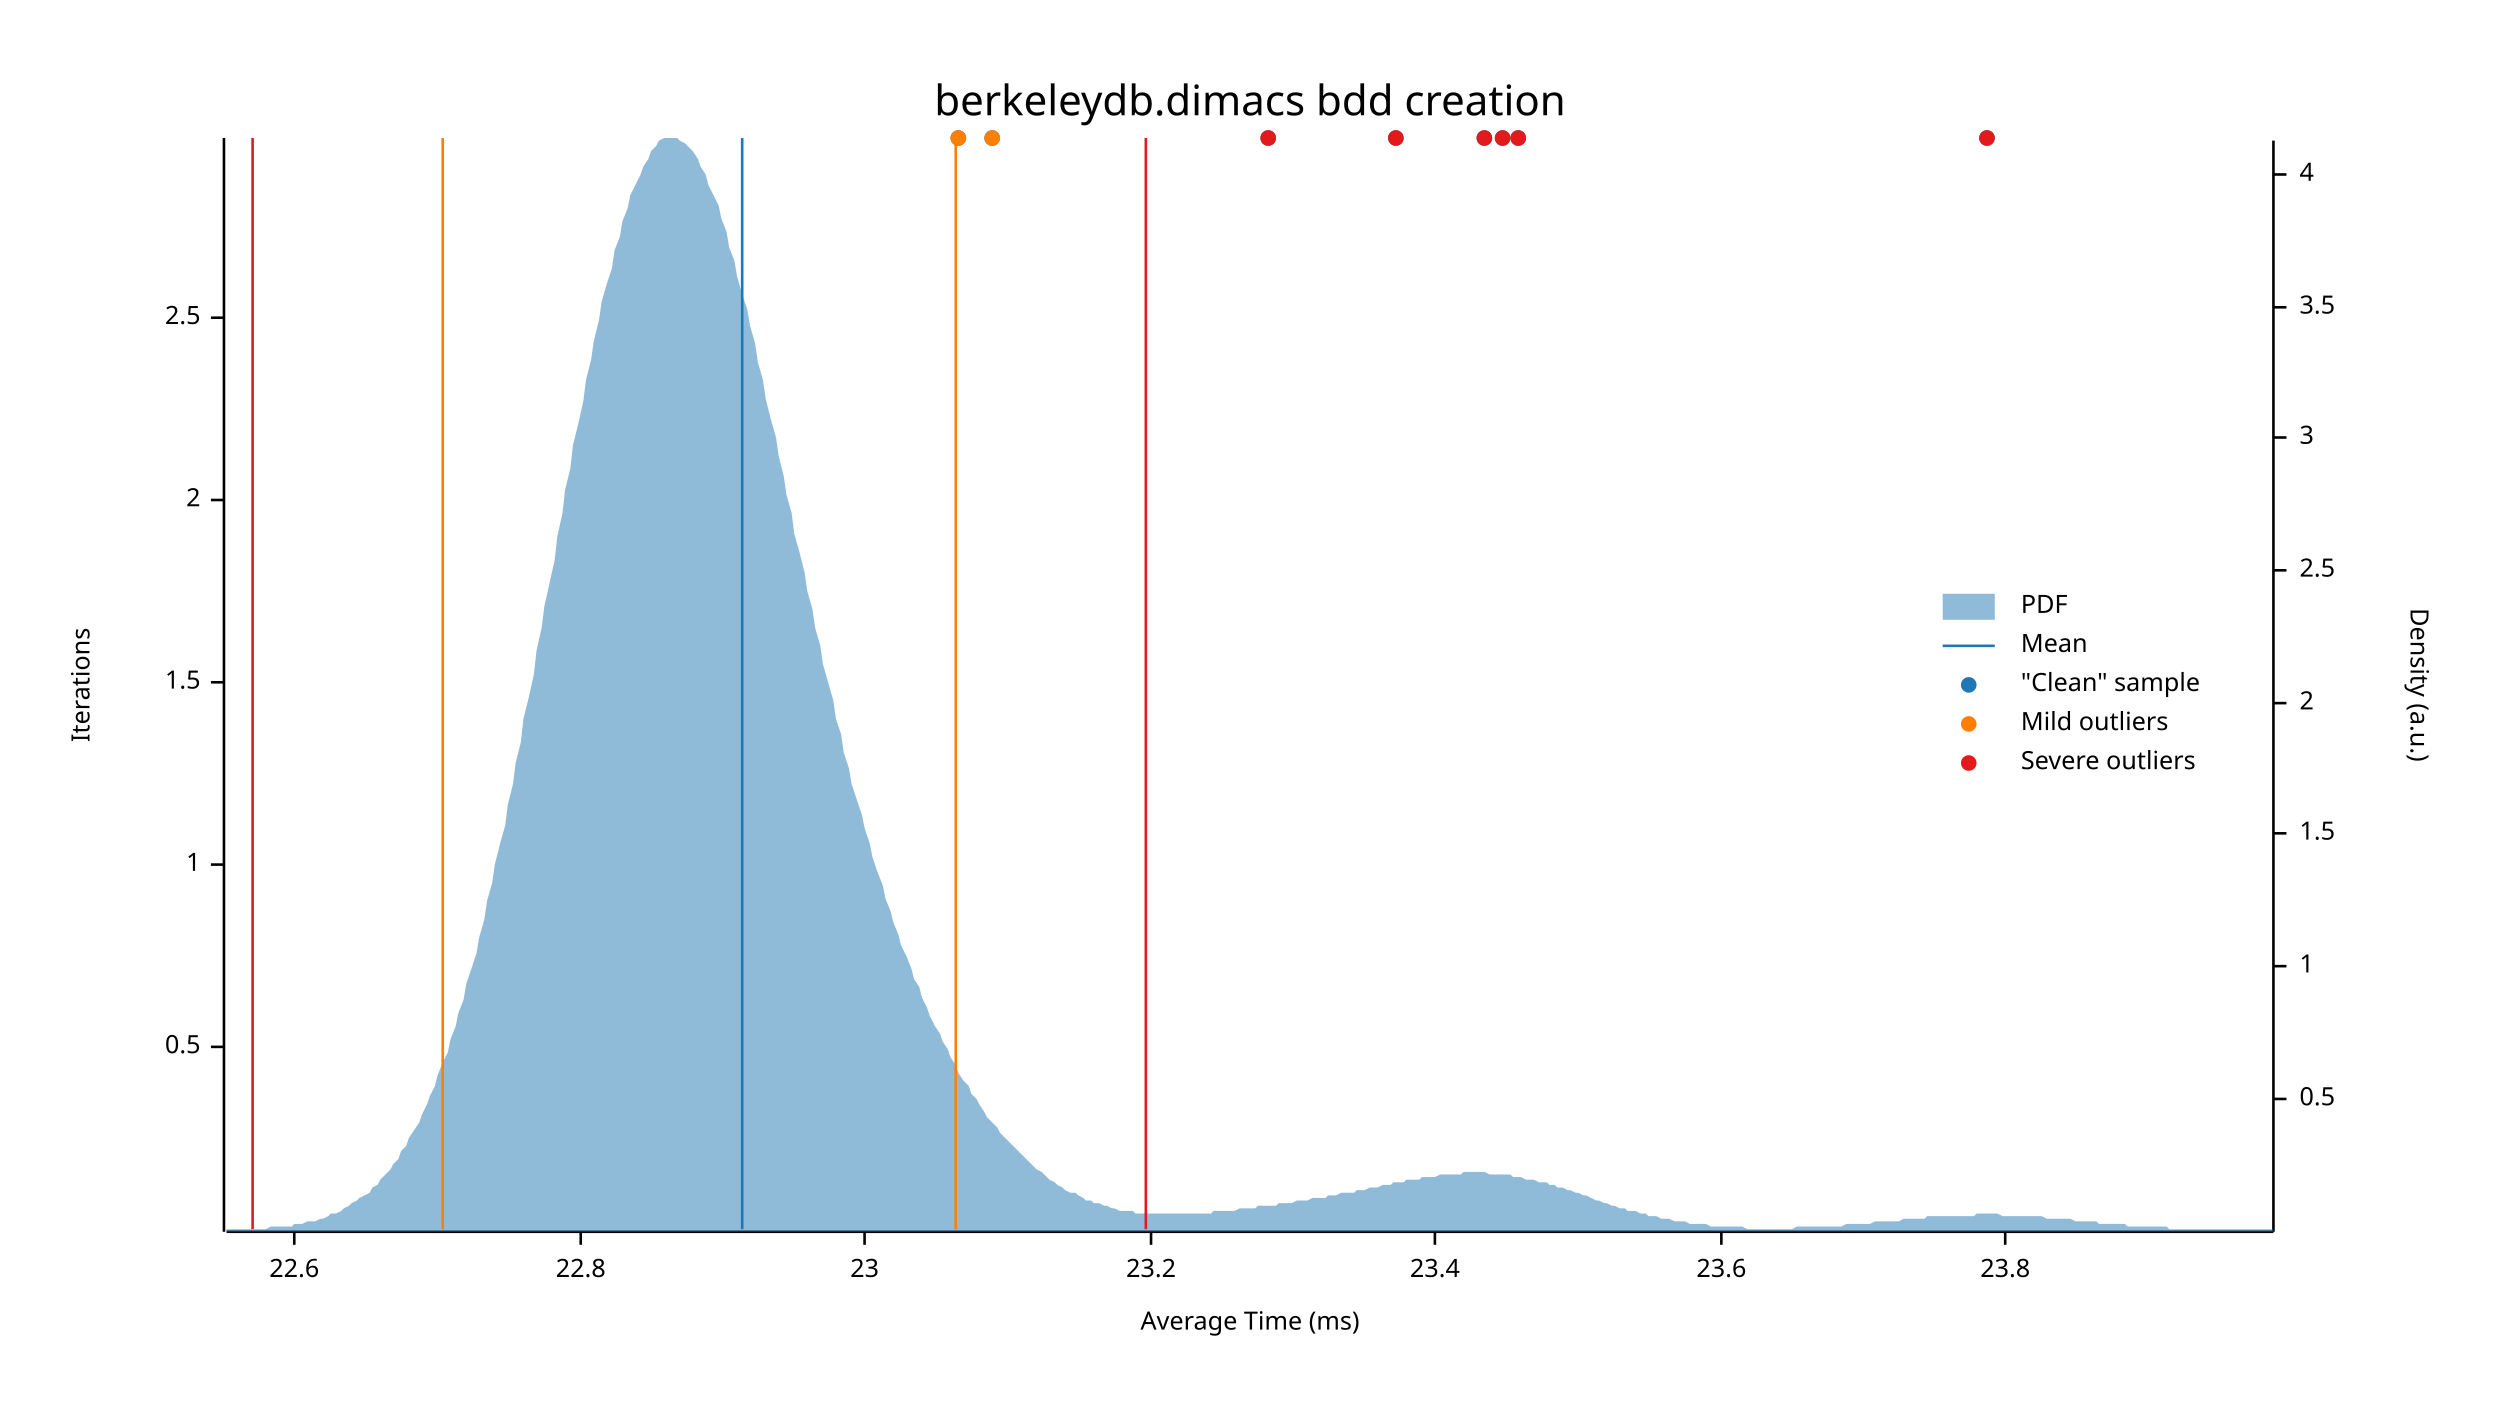
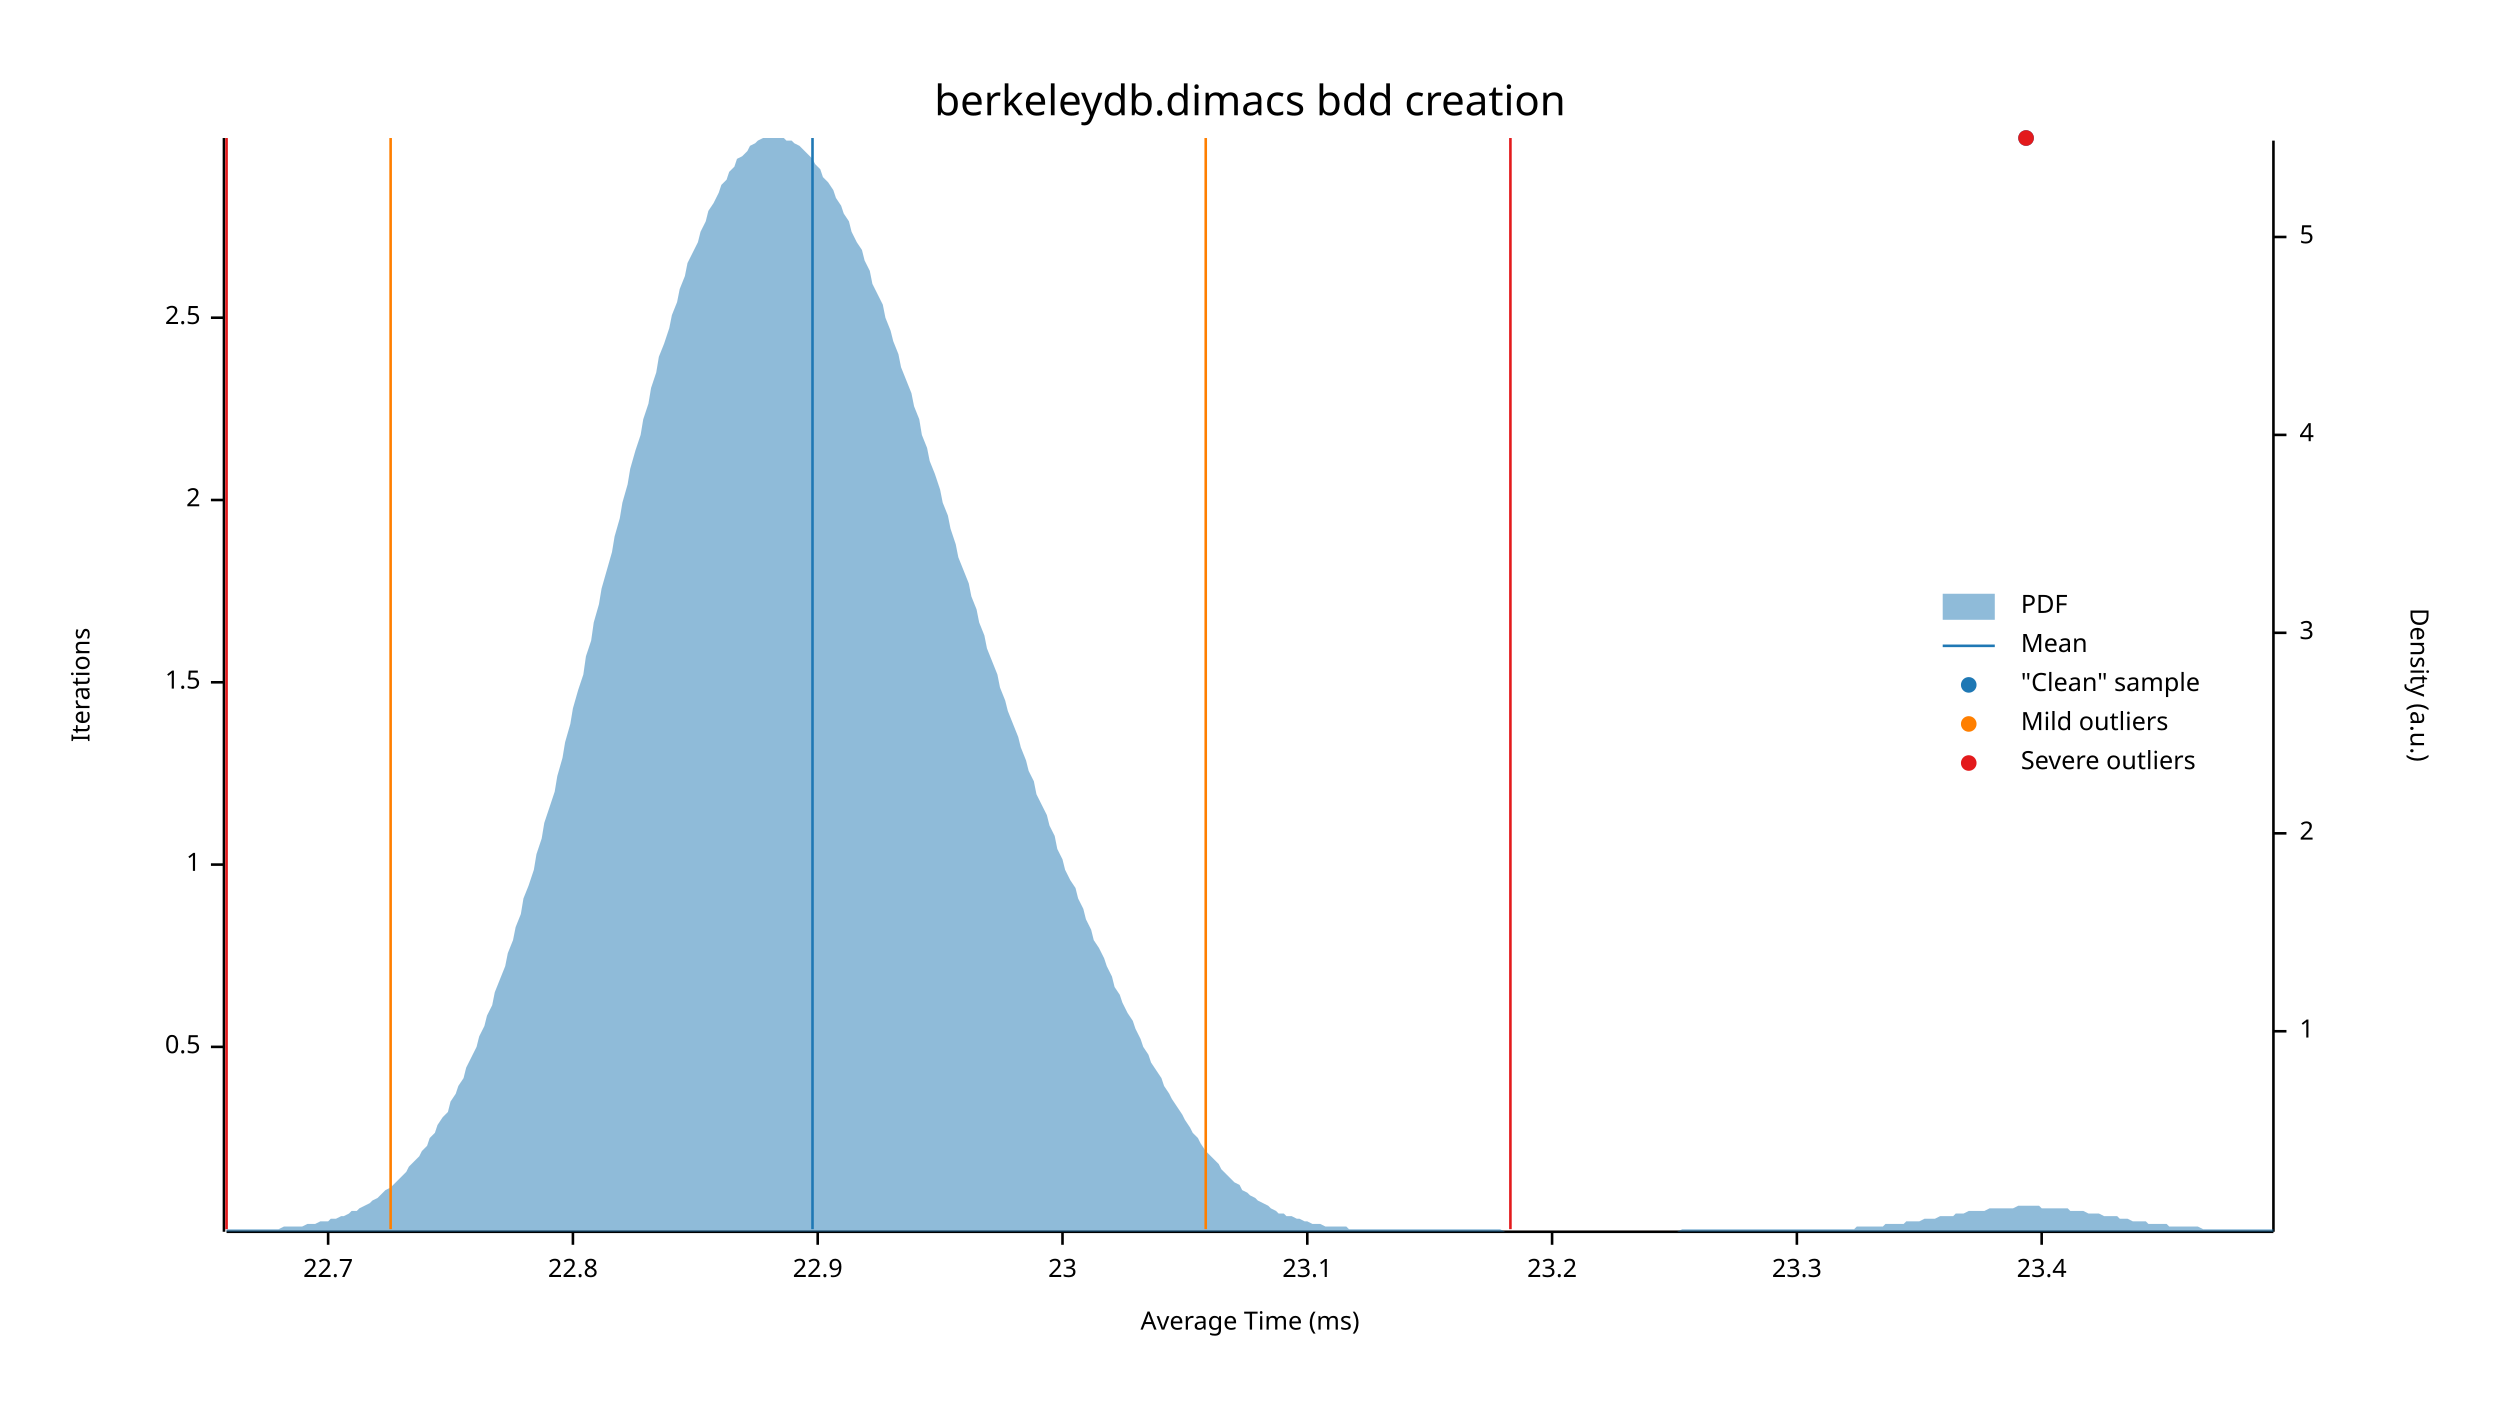
<svg xmlns="http://www.w3.org/2000/svg" width="960" height="540" viewBox="0 0 960 540">
  <text x="480" y="32" dy="0.76em" text-anchor="middle" font-family="sans-serif" font-size="16.129" opacity="1" fill="#000000">
berkeleydb.dimacs bdd creation
</text>
  <text x="27" y="263" dy="0.76em" text-anchor="middle" font-family="sans-serif" font-size="9.677" opacity="1" fill="#000000" transform="rotate(270, 27, 263)">
Iterations
</text>
  <text x="480" y="513" dy="-0.5ex" text-anchor="middle" font-family="sans-serif" font-size="9.677" opacity="1" fill="#000000">
Average Time (ms)
</text>
  <polyline fill="none" opacity="1" stroke="#000000" stroke-width="1" points="86,53 86,473 " />
  <text x="77" y="402" dy="0.5ex" text-anchor="end" font-family="sans-serif" font-size="9.677" opacity="1" fill="#000000">
0.5
</text>
  <polyline fill="none" opacity="1" stroke="#000000" stroke-width="1" points="81,402 86,402 " />
  <text x="77" y="332" dy="0.5ex" text-anchor="end" font-family="sans-serif" font-size="9.677" opacity="1" fill="#000000">
1
</text>
  <polyline fill="none" opacity="1" stroke="#000000" stroke-width="1" points="81,332 86,332 " />
  <text x="77" y="262" dy="0.5ex" text-anchor="end" font-family="sans-serif" font-size="9.677" opacity="1" fill="#000000">
1.5
</text>
  <polyline fill="none" opacity="1" stroke="#000000" stroke-width="1" points="81,262 86,262 " />
  <text x="77" y="192" dy="0.5ex" text-anchor="end" font-family="sans-serif" font-size="9.677" opacity="1" fill="#000000">
2
</text>
  <polyline fill="none" opacity="1" stroke="#000000" stroke-width="1" points="81,192 86,192 " />
  <text x="77" y="122" dy="0.5ex" text-anchor="end" font-family="sans-serif" font-size="9.677" opacity="1" fill="#000000">
2.5
</text>
  <polyline fill="none" opacity="1" stroke="#000000" stroke-width="1" points="81,122 86,122 " />
  <polyline fill="none" opacity="1" stroke="#000000" stroke-width="1" points="87,473 873,473 " />
-   <text x="113" y="483" dy="0.76em" text-anchor="middle" font-family="sans-serif" font-size="9.677" opacity="1" fill="#000000">
- 22.6
+   <text x="126" y="483" dy="0.76em" text-anchor="middle" font-family="sans-serif" font-size="9.677" opacity="1" fill="#000000">
+ 22.7
</text>
-   <polyline fill="none" opacity="1" stroke="#000000" stroke-width="1" points="113,473 113,478 " />
-   <text x="223" y="483" dy="0.76em" text-anchor="middle" font-family="sans-serif" font-size="9.677" opacity="1" fill="#000000">
+   <polyline fill="none" opacity="1" stroke="#000000" stroke-width="1" points="126,473 126,478 " />
+   <text x="220" y="483" dy="0.76em" text-anchor="middle" font-family="sans-serif" font-size="9.677" opacity="1" fill="#000000">
22.8
</text>
-   <polyline fill="none" opacity="1" stroke="#000000" stroke-width="1" points="223,473 223,478 " />
-   <text x="332" y="483" dy="0.76em" text-anchor="middle" font-family="sans-serif" font-size="9.677" opacity="1" fill="#000000">
+   <polyline fill="none" opacity="1" stroke="#000000" stroke-width="1" points="220,473 220,478 " />
+   <text x="314" y="483" dy="0.76em" text-anchor="middle" font-family="sans-serif" font-size="9.677" opacity="1" fill="#000000">
+ 22.9
+ </text>
+   <polyline fill="none" opacity="1" stroke="#000000" stroke-width="1" points="314,473 314,478 " />
+   <text x="408" y="483" dy="0.76em" text-anchor="middle" font-family="sans-serif" font-size="9.677" opacity="1" fill="#000000">
23
</text>
-   <polyline fill="none" opacity="1" stroke="#000000" stroke-width="1" points="332,473 332,478 " />
-   <text x="442" y="483" dy="0.76em" text-anchor="middle" font-family="sans-serif" font-size="9.677" opacity="1" fill="#000000">
+   <polyline fill="none" opacity="1" stroke="#000000" stroke-width="1" points="408,473 408,478 " />
+   <text x="502" y="483" dy="0.76em" text-anchor="middle" font-family="sans-serif" font-size="9.677" opacity="1" fill="#000000">
+ 23.1
+ </text>
+   <polyline fill="none" opacity="1" stroke="#000000" stroke-width="1" points="502,473 502,478 " />
+   <text x="596" y="483" dy="0.76em" text-anchor="middle" font-family="sans-serif" font-size="9.677" opacity="1" fill="#000000">
23.2
</text>
-   <polyline fill="none" opacity="1" stroke="#000000" stroke-width="1" points="442,473 442,478 " />
-   <text x="551" y="483" dy="0.76em" text-anchor="middle" font-family="sans-serif" font-size="9.677" opacity="1" fill="#000000">
+   <polyline fill="none" opacity="1" stroke="#000000" stroke-width="1" points="596,473 596,478 " />
+   <text x="690" y="483" dy="0.76em" text-anchor="middle" font-family="sans-serif" font-size="9.677" opacity="1" fill="#000000">
+ 23.3
+ </text>
+   <polyline fill="none" opacity="1" stroke="#000000" stroke-width="1" points="690,473 690,478 " />
+   <text x="784" y="483" dy="0.76em" text-anchor="middle" font-family="sans-serif" font-size="9.677" opacity="1" fill="#000000">
23.4
</text>
-   <polyline fill="none" opacity="1" stroke="#000000" stroke-width="1" points="551,473 551,478 " />
-   <text x="661" y="483" dy="0.76em" text-anchor="middle" font-family="sans-serif" font-size="9.677" opacity="1" fill="#000000">
- 23.6
- </text>
-   <polyline fill="none" opacity="1" stroke="#000000" stroke-width="1" points="661,473 661,478 " />
-   <text x="770" y="483" dy="0.76em" text-anchor="middle" font-family="sans-serif" font-size="9.677" opacity="1" fill="#000000">
- 23.8
- </text>
-   <polyline fill="none" opacity="1" stroke="#000000" stroke-width="1" points="770,473 770,478 " />
+   <polyline fill="none" opacity="1" stroke="#000000" stroke-width="1" points="784,473 784,478 " />
  <text x="933" y="263" dy="0.76em" text-anchor="middle" font-family="sans-serif" font-size="9.677" opacity="1" fill="#000000" transform="rotate(90, 933, 263)">
Density (a.u.)
</text>
  <polyline fill="none" opacity="1" stroke="#000000" stroke-width="1" points="873,54 873,473 " />
-   <text x="883" y="422" dy="0.5ex" text-anchor="start" font-family="sans-serif" font-size="9.677" opacity="1" fill="#000000">
- 0.5
- </text>
-   <polyline fill="none" opacity="1" stroke="#000000" stroke-width="1" points="873,422 878,422 " />
-   <text x="883" y="371" dy="0.5ex" text-anchor="start" font-family="sans-serif" font-size="9.677" opacity="1" fill="#000000">
+   <text x="883" y="396" dy="0.5ex" text-anchor="start" font-family="sans-serif" font-size="9.677" opacity="1" fill="#000000">
1
</text>
-   <polyline fill="none" opacity="1" stroke="#000000" stroke-width="1" points="873,371 878,371 " />
+   <polyline fill="none" opacity="1" stroke="#000000" stroke-width="1" points="873,396 878,396 " />
  <text x="883" y="320" dy="0.5ex" text-anchor="start" font-family="sans-serif" font-size="9.677" opacity="1" fill="#000000">
- 1.5
+ 2
</text>
  <polyline fill="none" opacity="1" stroke="#000000" stroke-width="1" points="873,320 878,320 " />
-   <text x="883" y="270" dy="0.5ex" text-anchor="start" font-family="sans-serif" font-size="9.677" opacity="1" fill="#000000">
- 2
- </text>
-   <polyline fill="none" opacity="1" stroke="#000000" stroke-width="1" points="873,270 878,270 " />
-   <text x="883" y="219" dy="0.5ex" text-anchor="start" font-family="sans-serif" font-size="9.677" opacity="1" fill="#000000">
- 2.5
- </text>
-   <polyline fill="none" opacity="1" stroke="#000000" stroke-width="1" points="873,219 878,219 " />
-   <text x="883" y="168" dy="0.5ex" text-anchor="start" font-family="sans-serif" font-size="9.677" opacity="1" fill="#000000">
+   <text x="883" y="243" dy="0.5ex" text-anchor="start" font-family="sans-serif" font-size="9.677" opacity="1" fill="#000000">
3
</text>
-   <polyline fill="none" opacity="1" stroke="#000000" stroke-width="1" points="873,168 878,168 " />
-   <text x="883" y="118" dy="0.5ex" text-anchor="start" font-family="sans-serif" font-size="9.677" opacity="1" fill="#000000">
- 3.5
- </text>
-   <polyline fill="none" opacity="1" stroke="#000000" stroke-width="1" points="873,118 878,118 " />
-   <text x="883" y="67" dy="0.5ex" text-anchor="start" font-family="sans-serif" font-size="9.677" opacity="1" fill="#000000">
+   <polyline fill="none" opacity="1" stroke="#000000" stroke-width="1" points="873,243 878,243 " />
+   <text x="883" y="167" dy="0.5ex" text-anchor="start" font-family="sans-serif" font-size="9.677" opacity="1" fill="#000000">
4
</text>
-   <polyline fill="none" opacity="1" stroke="#000000" stroke-width="1" points="873,67 878,67 " />
-   <polygon opacity="0.5" fill="#1F78B4" points="87,472 88,472 90,472 91,472 93,472 94,472 96,472 98,472 99,472 101,472 102,472 104,471 105,471 107,471 109,471 110,471 112,471 113,470 115,470 116,470 118,469 120,469 121,469 123,468 124,468 126,467 127,466 129,466 131,465 132,464 134,463 135,462 137,461 138,460 140,459 142,458 143,456 145,455 146,453 148,451 150,449 151,447 153,445 154,442 156,440 157,437 159,434 161,431 162,428 164,424 165,421 167,417 168,413 170,408 172,404 173,399 175,394 176,389 178,384 179,378 181,372 183,366 184,360 186,353 187,346 189,339 190,332 192,324 194,317 195,309 197,301 198,293 200,285 201,276 203,268 205,259 206,250 208,241 209,233 211,224 213,215 214,206 216,197 217,188 219,180 220,171 222,163 224,154 225,146 227,138 228,131 230,123 231,116 233,109 235,103 236,96 238,91 239,85 241,80 242,75 244,71 246,67 247,64 249,61 250,58 252,56 253,54 255,53 257,53 258,53 260,53 261,54 263,55 264,56 266,58 268,61 269,64 271,67 272,71 274,75 276,79 277,84 279,89 280,95 282,100 283,106 285,113 287,119 288,125 290,132 291,139 293,146 294,153 296,161 298,168 299,175 301,183 302,190 304,197 305,205 307,212 309,220 310,227 312,234 313,241 315,248 316,255 318,262 320,269 321,276 323,282 324,289 326,295 327,301 329,307 331,313 332,318 334,324 335,329 337,335 339,340 340,345 342,350 343,354 345,359 346,363 348,367 350,372 351,376 353,379 354,383 356,387 357,390 359,394 361,397 362,400 364,403 365,406 367,409 368,412 370,415 372,417 373,420 375,422 376,424 378,427 379,429 381,431 383,433 384,435 386,437 387,438 389,440 391,442 392,443 394,445 395,446 397,448 398,449 400,450 402,452 403,453 405,454 406,455 408,456 409,457 411,458 413,458 414,459 416,460 417,461 419,461 420,462 422,462 424,463 425,463 427,464 428,464 430,465 431,465 433,465 435,465 436,466 438,466 439,466 441,466 442,466 444,466 446,466 447,466 449,466 450,466 452,466 454,466 455,466 457,466 458,466 460,466 461,466 463,466 465,466 466,465 468,465 469,465 471,465 472,465 474,465 476,464 477,464 479,464 480,464 482,464 483,463 485,463 487,463 488,463 490,463 491,462 493,462 494,462 496,462 498,461 499,461 501,461 502,461 504,460 505,460 507,460 509,460 510,459 512,459 513,459 515,458 517,458 518,458 520,458 521,457 523,457 524,457 526,456 528,456 529,456 531,455 532,455 534,455 535,454 537,454 539,454 540,453 542,453 543,453 545,453 546,452 548,452 550,452 551,452 553,451 554,451 556,451 557,451 559,451 561,451 562,450 564,450 565,450 567,450 568,450 570,450 572,451 573,451 575,451 576,451 578,451 580,451 581,452 583,452 584,452 586,453 587,453 589,453 591,454 592,454 594,454 595,455 597,455 598,456 600,456 602,457 603,457 605,458 606,458 608,459 609,459 611,460 613,461 614,461 616,462 617,462 619,463 620,463 622,464 624,464 625,465 627,465 628,465 630,466 632,466 633,467 635,467 636,467 638,468 639,468 641,468 643,469 644,469 646,469 647,469 649,470 650,470 652,470 654,470 655,470 657,471 658,471 660,471 661,471 663,471 665,471 666,471 668,471 669,471 671,472 672,472 674,472 676,472 677,472 679,472 680,472 682,472 683,472 685,472 687,472 688,472 690,471 691,471 693,471 695,471 696,471 698,471 699,471 701,471 702,471 704,471 706,471 707,471 709,470 710,470 712,470 713,470 715,470 717,470 718,470 720,469 721,469 723,469 724,469 726,469 728,469 729,469 731,468 732,468 734,468 735,468 737,468 739,468 740,467 742,467 743,467 745,467 746,467 748,467 750,467 751,467 753,467 754,467 756,467 758,467 759,466 761,466 762,466 764,466 765,466 767,466 769,467 770,467 772,467 773,467 775,467 776,467 778,467 780,467 781,467 783,467 784,467 786,468 787,468 789,468 791,468 792,468 794,468 795,468 797,469 798,469 800,469 802,469 803,469 805,469 806,470 808,470 809,470 811,470 813,470 814,470 816,470 817,471 819,471 821,471 822,471 824,471 825,471 827,471 828,471 830,471 832,471 833,472 835,472 836,472 838,472 839,472 841,472 843,472 844,472 846,472 847,472 849,472 850,472 852,472 854,472 855,472 857,472 858,472 860,472 861,472 863,472 865,472 866,472 868,472 869,472 871,472 873,472 873,473 87,473 " />
-   <polyline fill="none" opacity="1" stroke="#1F78B4" stroke-width="1" points="285,472 285,53 " />
-   <polyline fill="none" opacity="1" stroke="#FF7F00" stroke-width="1" points="170,472 170,53 " />
-   <polyline fill="none" opacity="1" stroke="#FF7F00" stroke-width="1" points="367,472 367,53 " />
-   <polyline fill="none" opacity="1" stroke="#E31A1C" stroke-width="1" points="97,472 97,53 " />
-   <polyline fill="none" opacity="1" stroke="#E31A1C" stroke-width="1" points="440,472 440,53 " />
-   <circle cx="487" cy="53" r="3" opacity="1" fill="#1F78B4" stroke="none" stroke-width="1" />
-   <circle cx="368" cy="53" r="3" opacity="1" fill="#1F78B4" stroke="none" stroke-width="1" />
-   <circle cx="577" cy="53" r="3" opacity="1" fill="#1F78B4" stroke="none" stroke-width="1" />
-   <circle cx="583" cy="53" r="3" opacity="1" fill="#1F78B4" stroke="none" stroke-width="1" />
-   <circle cx="763" cy="53" r="3" opacity="1" fill="#1F78B4" stroke="none" stroke-width="1" />
-   <circle cx="536" cy="53" r="3" opacity="1" fill="#1F78B4" stroke="none" stroke-width="1" />
-   <circle cx="381" cy="53" r="3" opacity="1" fill="#1F78B4" stroke="none" stroke-width="1" />
-   <circle cx="570" cy="53" r="3" opacity="1" fill="#1F78B4" stroke="none" stroke-width="1" />
-   <circle cx="368" cy="53" r="3" opacity="1" fill="#FF7F00" stroke="none" stroke-width="1" />
-   <circle cx="381" cy="53" r="3" opacity="1" fill="#FF7F00" stroke="none" stroke-width="1" />
-   <circle cx="487" cy="53" r="3" opacity="1" fill="#E31A1C" stroke="none" stroke-width="1" />
-   <circle cx="577" cy="53" r="3" opacity="1" fill="#E31A1C" stroke="none" stroke-width="1" />
-   <circle cx="583" cy="53" r="3" opacity="1" fill="#E31A1C" stroke="none" stroke-width="1" />
-   <circle cx="763" cy="53" r="3" opacity="1" fill="#E31A1C" stroke="none" stroke-width="1" />
-   <circle cx="536" cy="53" r="3" opacity="1" fill="#E31A1C" stroke="none" stroke-width="1" />
-   <circle cx="570" cy="53" r="3" opacity="1" fill="#E31A1C" stroke="none" stroke-width="1" />
+   <polyline fill="none" opacity="1" stroke="#000000" stroke-width="1" points="873,167 878,167 " />
+   <text x="883" y="91" dy="0.5ex" text-anchor="start" font-family="sans-serif" font-size="9.677" opacity="1" fill="#000000">
+ 5
+ </text>
+   <polyline fill="none" opacity="1" stroke="#000000" stroke-width="1" points="873,91 878,91 " />
+   <polygon opacity="0.5" fill="#1F78B4" points="87,472 88,472 90,472 91,472 93,472 94,472 96,472 98,472 99,472 101,472 102,472 104,472 105,472 107,472 109,471 110,471 112,471 113,471 115,471 116,471 118,470 120,470 121,470 123,469 124,469 126,469 127,468 129,468 131,467 132,467 134,466 135,465 137,465 138,464 140,463 142,462 143,461 145,460 146,459 148,457 150,456 151,455 153,453 154,452 156,450 157,448 159,446 161,444 162,442 164,440 165,437 167,435 168,432 170,429 172,427 173,423 175,420 176,417 178,414 179,410 181,406 183,402 184,398 186,394 187,390 189,386 190,381 192,376 194,371 195,366 197,361 198,356 200,351 201,345 203,340 205,334 206,328 208,322 209,316 211,310 213,304 214,298 216,291 217,285 219,278 220,272 222,265 224,259 225,252 227,246 228,239 230,232 231,226 233,219 235,212 236,206 238,199 239,193 241,186 242,180 244,173 246,167 247,161 249,155 250,149 252,143 253,137 255,132 257,126 258,121 260,116 261,111 263,106 264,101 266,97 268,93 269,89 271,85 272,81 274,78 276,74 277,71 279,69 280,66 282,64 283,61 285,60 287,58 288,56 290,55 291,54 293,53 294,53 296,53 298,53 299,53 301,53 302,54 304,54 305,55 307,56 309,58 310,59 312,61 313,63 315,65 316,68 318,70 320,73 321,76 323,79 324,82 326,85 327,89 329,93 331,96 332,100 334,104 335,109 337,113 339,117 340,122 342,127 343,131 345,136 346,141 348,146 350,151 351,156 353,161 354,167 356,172 357,177 359,182 361,188 362,193 364,198 365,203 367,209 368,214 370,219 372,224 373,229 375,234 376,239 378,244 379,249 381,254 383,259 384,264 386,269 387,273 389,278 391,283 392,287 394,292 395,296 397,300 398,305 400,309 402,313 403,317 405,321 406,326 408,330 409,334 411,338 413,341 414,345 416,349 417,353 419,357 420,361 422,364 424,368 425,371 427,375 428,379 430,382 431,385 433,389 435,392 436,395 438,399 439,402 441,405 442,408 444,411 446,414 447,417 449,420 450,422 452,425 454,428 455,430 457,433 458,435 460,437 461,439 463,442 465,444 466,445 468,447 469,449 471,451 472,452 474,454 476,455 477,457 479,458 480,459 482,460 483,461 485,462 487,463 488,464 490,465 491,466 493,466 494,467 496,467 498,468 499,468 501,469 502,469 504,470 505,470 507,470 509,471 510,471 512,471 513,471 515,471 517,471 518,472 520,472 521,472 523,472 524,472 526,472 528,472 529,472 531,472 532,472 534,472 535,472 537,472 539,472 540,472 542,472 543,472 545,472 546,472 548,472 550,472 551,472 553,472 554,472 556,472 557,472 559,472 561,472 562,472 564,472 565,472 567,472 568,472 570,472 572,472 573,472 575,472 576,472 578,473 580,473 581,473 583,473 584,473 586,473 587,473 589,473 591,473 592,473 594,473 595,473 597,473 598,473 600,473 602,473 603,473 605,473 606,473 608,473 609,473 611,473 613,473 614,473 616,473 617,473 619,473 620,473 622,473 624,473 625,473 627,473 628,473 630,473 632,473 633,473 635,473 636,473 638,473 639,473 641,473 643,473 644,473 646,472 647,472 649,472 650,472 652,472 654,472 655,472 657,472 658,472 660,472 661,472 663,472 665,472 666,472 668,472 669,472 671,472 672,472 674,472 676,472 677,472 679,472 680,472 682,472 683,472 685,472 687,472 688,472 690,472 691,472 693,472 695,472 696,472 698,472 699,472 701,472 702,472 704,472 706,472 707,472 709,472 710,472 712,472 713,471 715,471 717,471 718,471 720,471 721,471 723,471 724,470 726,470 728,470 729,470 731,470 732,469 734,469 735,469 737,469 739,468 740,468 742,468 743,468 745,467 746,467 748,467 750,467 751,466 753,466 754,466 756,465 758,465 759,465 761,465 762,465 764,464 765,464 767,464 769,464 770,464 772,464 773,464 775,463 776,463 778,463 780,463 781,463 783,463 784,464 786,464 787,464 789,464 791,464 792,464 794,464 795,465 797,465 798,465 800,465 802,466 803,466 805,466 806,466 808,467 809,467 811,467 813,467 814,468 816,468 817,468 819,469 821,469 822,469 824,469 825,470 827,470 828,470 830,470 832,470 833,471 835,471 836,471 838,471 839,471 841,471 843,471 844,471 846,472 847,472 849,472 850,472 852,472 854,472 855,472 857,472 858,472 860,472 861,472 863,472 865,472 866,472 868,472 869,472 871,472 873,472 873,473 87,473 " />
+   <polyline fill="none" opacity="1" stroke="#1F78B4" stroke-width="1" points="312,472 312,53 " />
+   <polyline fill="none" opacity="1" stroke="#FF7F00" stroke-width="1" points="150,472 150,53 " />
+   <polyline fill="none" opacity="1" stroke="#FF7F00" stroke-width="1" points="463,472 463,53 " />
+   <polyline fill="none" opacity="1" stroke="#E31A1C" stroke-width="1" points="87,472 87,53 " />
+   <polyline fill="none" opacity="1" stroke="#E31A1C" stroke-width="1" points="580,472 580,53 " />
+   <circle cx="778" cy="53" r="3" opacity="1" fill="#1F78B4" stroke="none" stroke-width="1" />
+   <circle cx="778" cy="53" r="3" opacity="1" fill="#E31A1C" stroke="none" stroke-width="1" />
  <text x="776" y="228" dy="0.76em" text-anchor="start" font-family="sans-serif" font-size="9.677" opacity="1" fill="#000000">
PDF
</text>
  <text x="776" y="243" dy="0.76em" text-anchor="start" font-family="sans-serif" font-size="9.677" opacity="1" fill="#000000">
Mean
</text>
  <text x="776" y="258" dy="0.76em" text-anchor="start" font-family="sans-serif" font-size="9.677" opacity="1" fill="#000000">
"Clean" sample
</text>
  <text x="776" y="273" dy="0.76em" text-anchor="start" font-family="sans-serif" font-size="9.677" opacity="1" fill="#000000">
Mild outliers
</text>
  <text x="776" y="288" dy="0.76em" text-anchor="start" font-family="sans-serif" font-size="9.677" opacity="1" fill="#000000">
Severe outliers
</text>
  <rect x="746" y="228" width="20" height="10" opacity="0.5" fill="#1F78B4" stroke="none" />
  <polyline fill="none" opacity="1" stroke="#1F78B4" stroke-width="1" points="746,248 766,248 " />
  <circle cx="756" cy="263" r="3" opacity="1" fill="#1F78B4" stroke="none" stroke-width="1" />
  <circle cx="756" cy="278" r="3" opacity="1" fill="#FF7F00" stroke="none" stroke-width="1" />
  <circle cx="756" cy="293" r="3" opacity="1" fill="#E31A1C" stroke="none" stroke-width="1" />
</svg>
